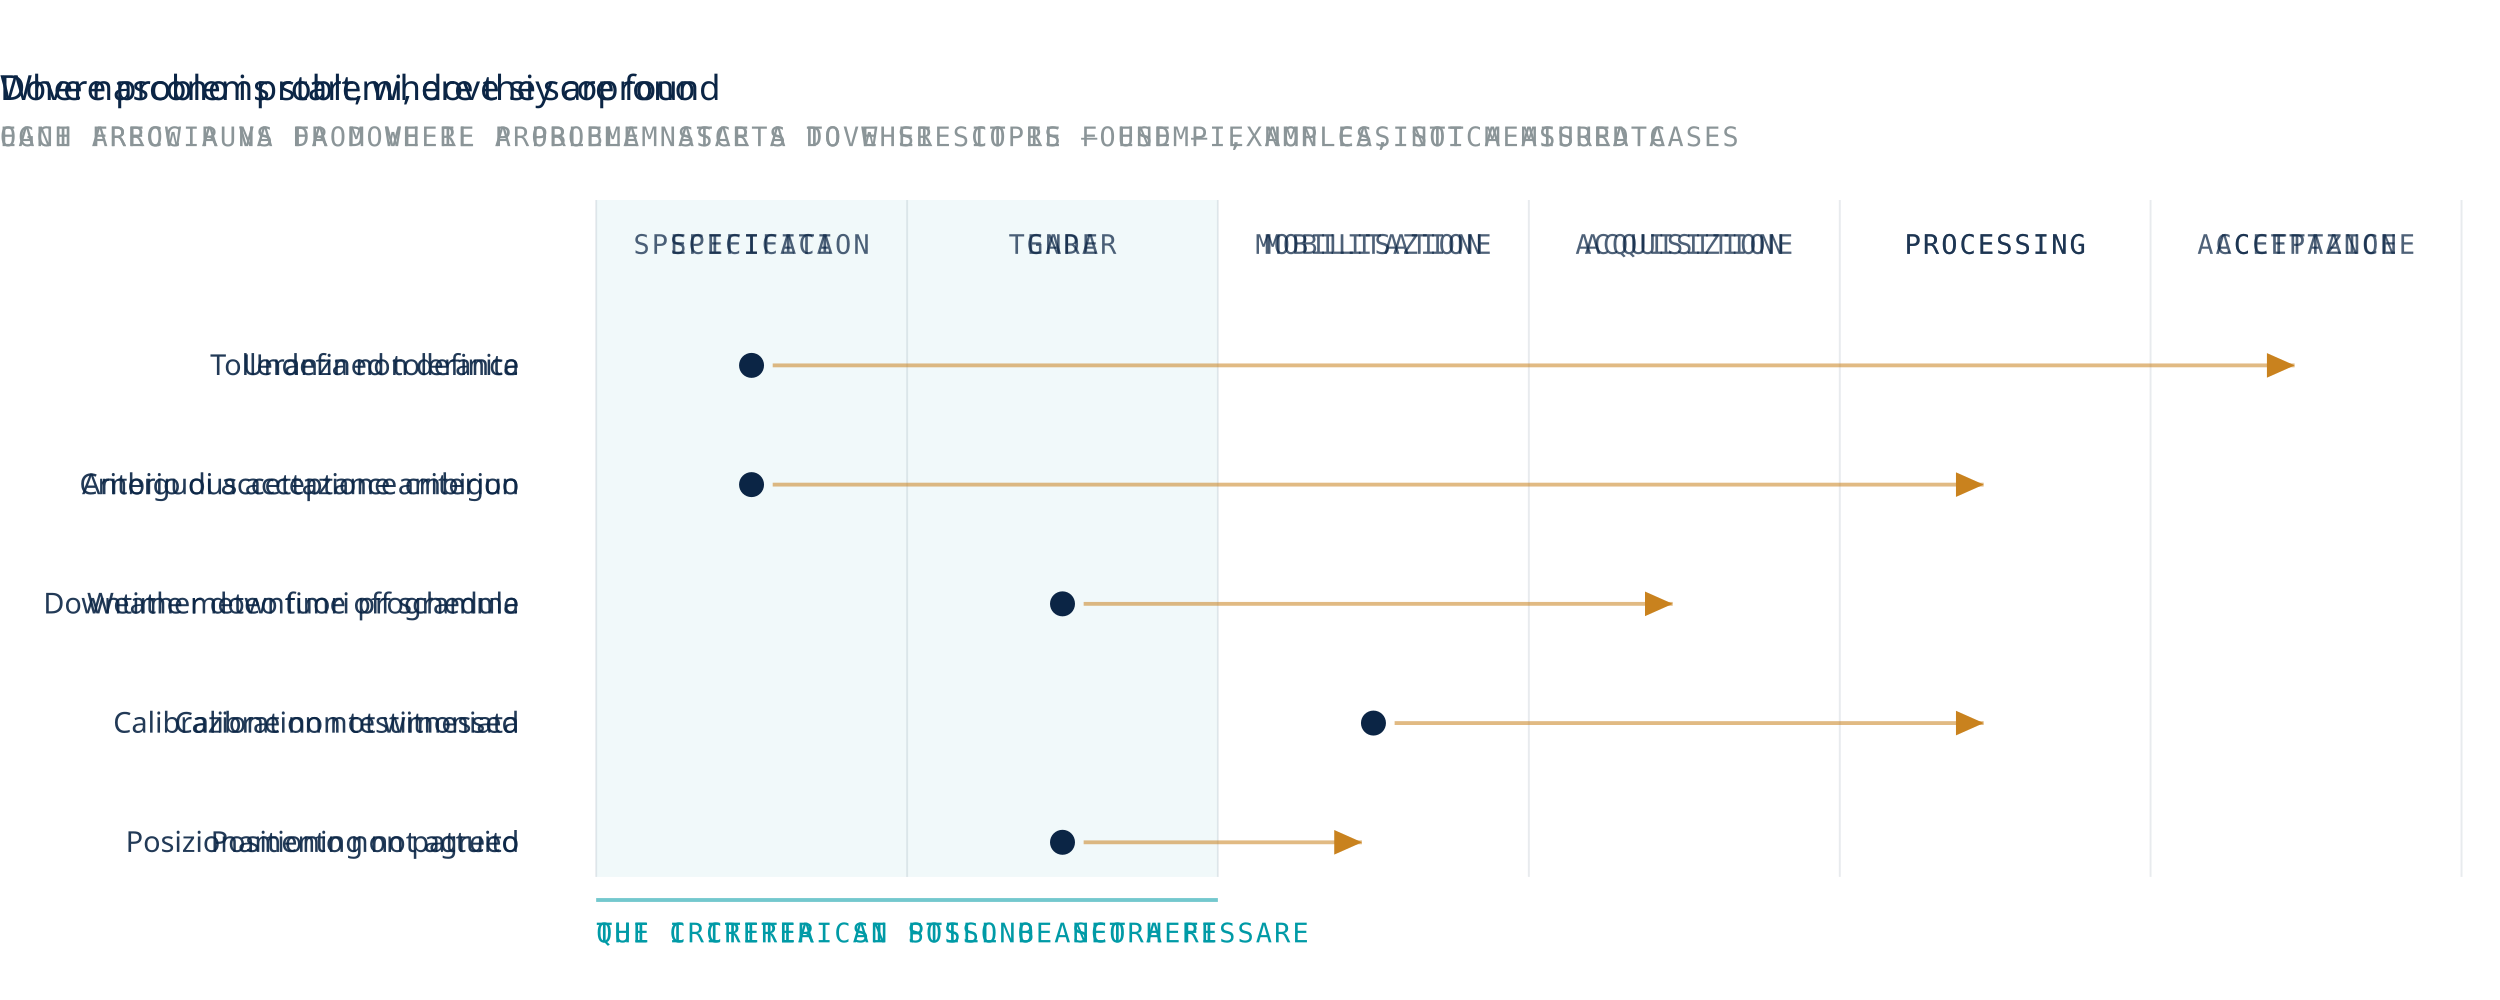
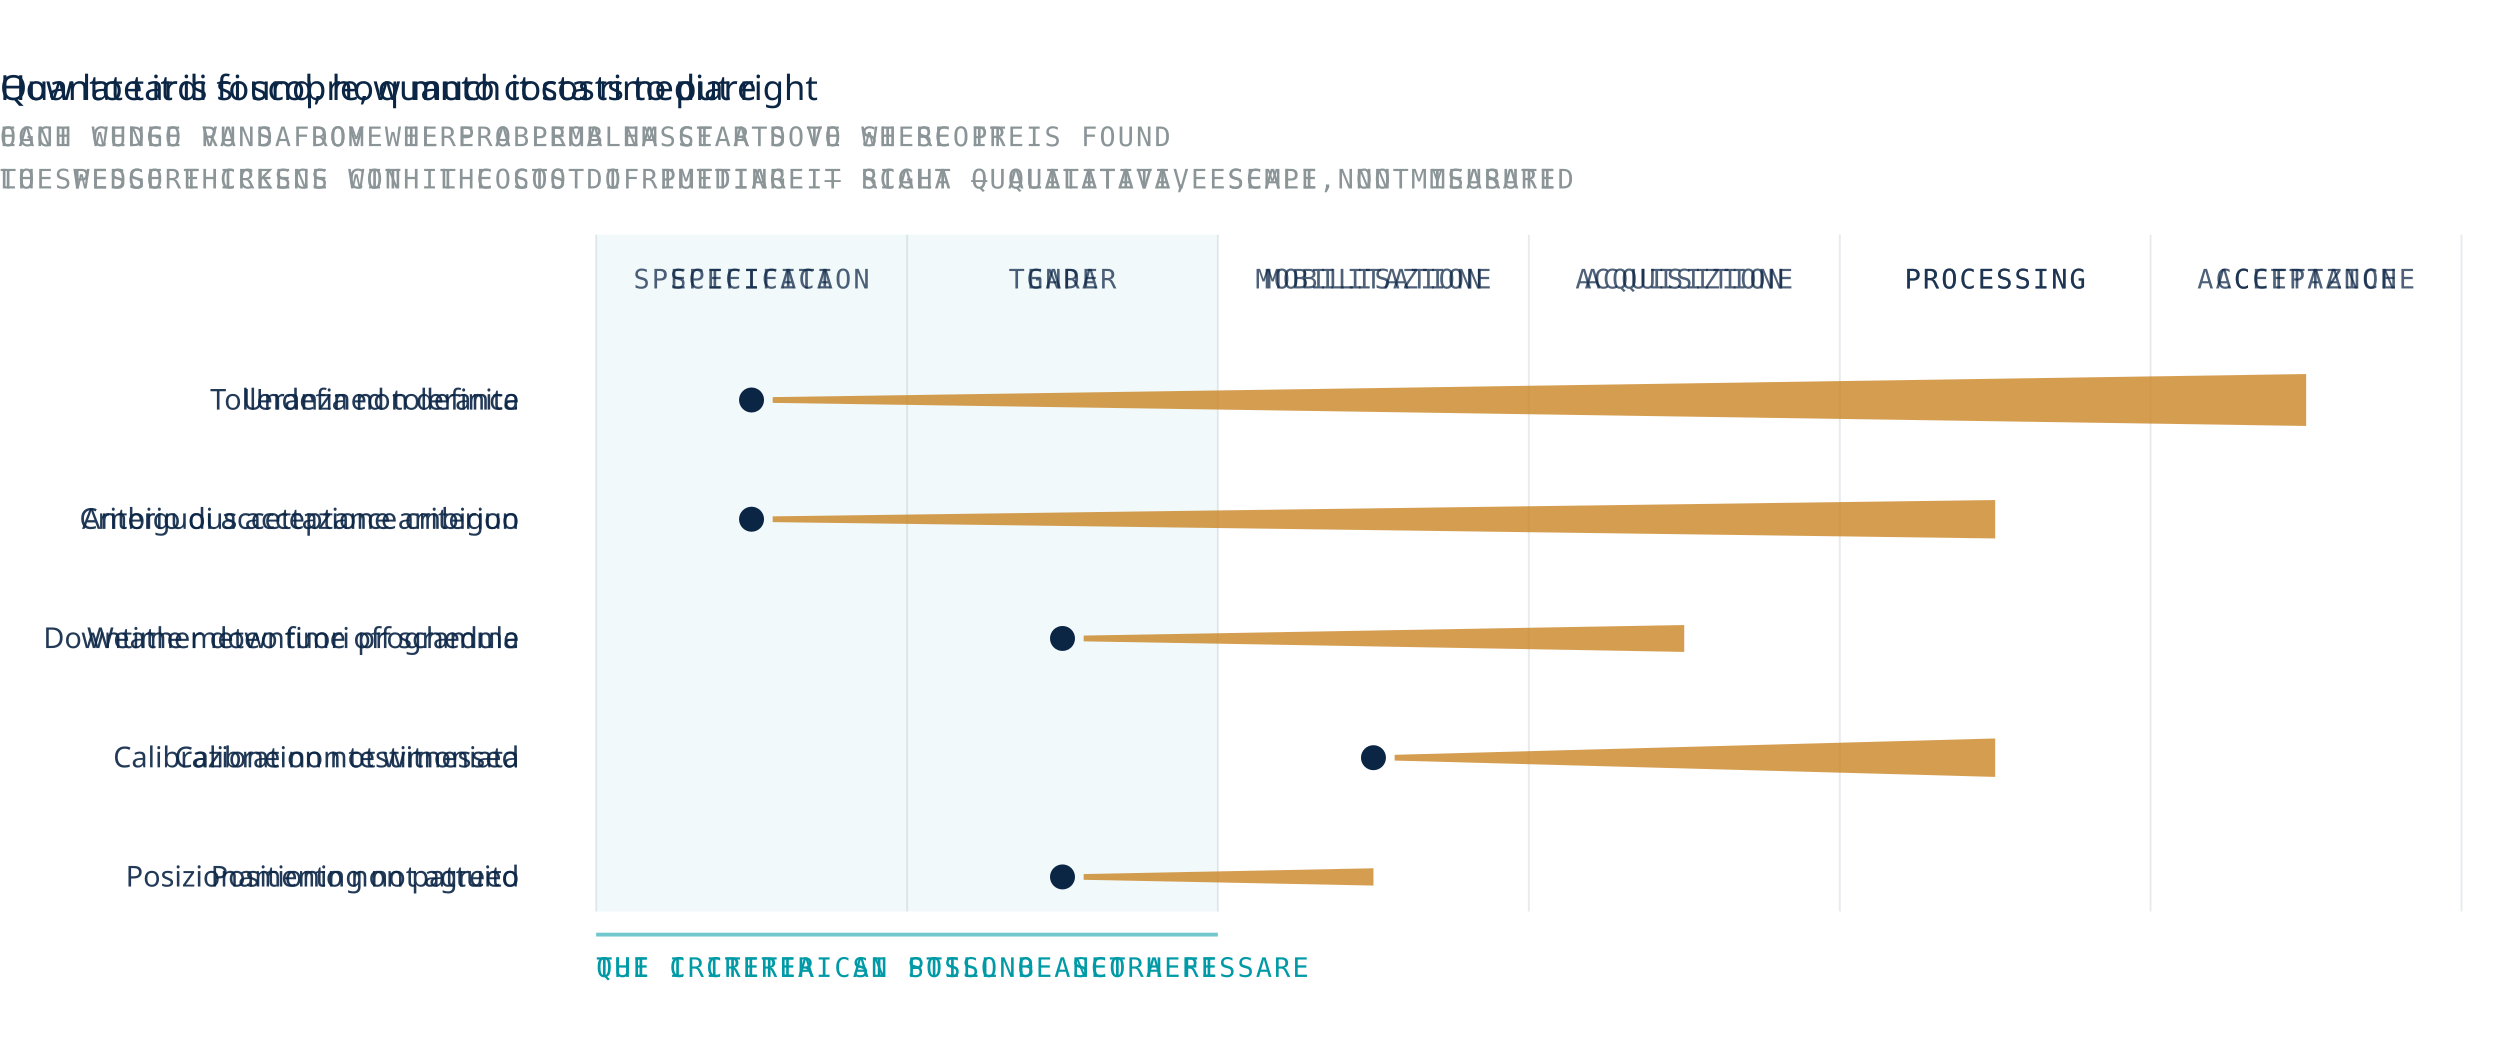
- <svg xmlns="http://www.w3.org/2000/svg" viewBox="0 0 1300 520" role="img" aria-label="Examples of offshore project problems, each shown from the phase where it originates to the phase where it is found">
-   <defs>
-     <marker id="ar" viewBox="0 0 10 10" refX="9" refY="5" markerWidth="8" markerHeight="8" orient="auto">
-       <path d="M0,1 L9,5 L0,9 Z" fill="#C9821E" />
-     </marker>
-   </defs>
-   <text class="it" font-family="Archivo, sans-serif" x="0.0" y="52.0" font-size="18" fill="#0B2545" text-anchor="start">Dove nascono i problemi, dove si scoprono</text>
-   <text class="en" font-family="Archivo, sans-serif" x="0.0" y="52.0" font-size="18" fill="#0B2545" text-anchor="start">Where problems start, where they are found</text>
-   <text class="it" font-family="IBM Plex Mono, monospace" letter-spacing="1.1" x="0.0" y="76.0" font-size="14" fill="#8B9598" text-anchor="start">OGNI FRECCIA VA DA DOVE IL PROBLEMA NASCE A DOVE SI SCOPRE – ESEMPI, NON CASISTICA MISURATA</text>
-   <text class="en" font-family="IBM Plex Mono, monospace" letter-spacing="1.1" x="0.0" y="76.0" font-size="14" fill="#8B9598" text-anchor="start">EACH ARROW RUNS FROM WHERE A PROBLEM STARTS TO WHERE IT IS FOUND – EXAMPLES, NOT MEASURED CASES</text>
-   <rect x="310.0" y="104" width="323.3" height="352" fill="#009AA6" fill-opacity=".055" />
-   <line x1="310.0" y1="104" x2="310.0" y2="456" stroke="#0B2545" stroke-opacity=".09" />
-   <line x1="471.7" y1="104" x2="471.7" y2="456" stroke="#0B2545" stroke-opacity=".09" />
-   <line x1="633.3" y1="104" x2="633.3" y2="456" stroke="#0B2545" stroke-opacity=".09" />
-   <line x1="795.0" y1="104" x2="795.0" y2="456" stroke="#0B2545" stroke-opacity=".09" />
-   <line x1="956.7" y1="104" x2="956.7" y2="456" stroke="#0B2545" stroke-opacity=".09" />
-   <line x1="1118.3" y1="104" x2="1118.3" y2="456" stroke="#0B2545" stroke-opacity=".09" />
-   <line x1="1280.0" y1="104" x2="1280.0" y2="456" stroke="#0B2545" stroke-opacity=".09" />
-   <text class="it" font-family="IBM Plex Mono, monospace" letter-spacing="1.1" x="390.8" y="132.0" font-size="14" fill="#0B2545" text-anchor="middle" fill-opacity=".72">SPECIFICA</text>
-   <text class="en" font-family="IBM Plex Mono, monospace" letter-spacing="1.1" x="390.8" y="132.0" font-size="14" fill="#0B2545" text-anchor="middle" fill-opacity=".72">SPECIFICATION</text>
-   <text class="it" font-family="IBM Plex Mono, monospace" letter-spacing="1.1" x="552.5" y="132.0" font-size="14" fill="#0B2545" text-anchor="middle" fill-opacity=".72">GARA</text>
-   <text class="en" font-family="IBM Plex Mono, monospace" letter-spacing="1.1" x="552.5" y="132.0" font-size="14" fill="#0B2545" text-anchor="middle" fill-opacity=".72">TENDER</text>
-   <text class="it" font-family="IBM Plex Mono, monospace" letter-spacing="1.1" x="714.2" y="132.0" font-size="14" fill="#0B2545" text-anchor="middle" fill-opacity=".72">MOBILITAZIONE</text>
-   <text class="en" font-family="IBM Plex Mono, monospace" letter-spacing="1.1" x="714.2" y="132.0" font-size="14" fill="#0B2545" text-anchor="middle" fill-opacity=".72">MOBILISATION</text>
-   <text class="it" font-family="IBM Plex Mono, monospace" letter-spacing="1.1" x="875.8" y="132.0" font-size="14" fill="#0B2545" text-anchor="middle" fill-opacity=".72">ACQUISIZIONE</text>
-   <text class="en" font-family="IBM Plex Mono, monospace" letter-spacing="1.1" x="875.8" y="132.0" font-size="14" fill="#0B2545" text-anchor="middle" fill-opacity=".72">ACQUISITION</text>
-   <text class="it" font-family="IBM Plex Mono, monospace" letter-spacing="1.1" x="1037.5" y="132.0" font-size="14" fill="#0B2545" text-anchor="middle" fill-opacity=".72">PROCESSING</text>
-   <text class="en" font-family="IBM Plex Mono, monospace" letter-spacing="1.1" x="1037.5" y="132.0" font-size="14" fill="#0B2545" text-anchor="middle" fill-opacity=".72">PROCESSING</text>
-   <text class="it" font-family="IBM Plex Mono, monospace" letter-spacing="1.1" x="1199.2" y="132.0" font-size="14" fill="#0B2545" text-anchor="middle" fill-opacity=".72">ACCETTAZIONE</text>
-   <text class="en" font-family="IBM Plex Mono, monospace" letter-spacing="1.1" x="1199.2" y="132.0" font-size="14" fill="#0B2545" text-anchor="middle" fill-opacity=".72">ACCEPTANCE</text>
-   <text class="it" font-family="Archivo, sans-serif" x="270.0" y="195.0" font-size="15" fill="#0B2545" text-anchor="end" fill-opacity=".9">Tolleranza non definita</text>
-   <text class="en" font-family="Archivo, sans-serif" x="270.0" y="195.0" font-size="15" fill="#0B2545" text-anchor="end" fill-opacity=".9">Undefined tolerance</text>
-   <circle cx="390.8" cy="190" r="6.5" fill="#0B2545" />
-   <line x1="401.8" y1="190" x2="1193.2" y2="190" stroke="#C9821E" stroke-width="2" stroke-opacity=".55" marker-end="url(#ar)" />
-   <text class="it" font-family="Archivo, sans-serif" x="270.0" y="257.0" font-size="15" fill="#0B2545" text-anchor="end" fill-opacity=".9">Criterio di accettazione ambiguo</text>
-   <text class="en" font-family="Archivo, sans-serif" x="270.0" y="257.0" font-size="15" fill="#0B2545" text-anchor="end" fill-opacity=".9">Ambiguous acceptance criterion</text>
-   <circle cx="390.8" cy="252" r="6.5" fill="#0B2545" />
-   <line x1="401.8" y1="252" x2="1031.5" y2="252" stroke="#C9821E" stroke-width="2" stroke-opacity=".55" marker-end="url(#ar)" />
-   <text class="it" font-family="Archivo, sans-serif" x="270.0" y="319.0" font-size="15" fill="#0B2545" text-anchor="end" fill-opacity=".9">Downtime meteo fuori programma</text>
-   <text class="en" font-family="Archivo, sans-serif" x="270.0" y="319.0" font-size="15" fill="#0B2545" text-anchor="end" fill-opacity=".9">Weather downtime off schedule</text>
-   <circle cx="552.5" cy="314" r="6.5" fill="#0B2545" />
-   <line x1="563.5" y1="314" x2="869.8" y2="314" stroke="#C9821E" stroke-width="2" stroke-opacity=".55" marker-end="url(#ar)" />
-   <text class="it" font-family="Archivo, sans-serif" x="270.0" y="381.0" font-size="15" fill="#0B2545" text-anchor="end" fill-opacity=".9">Calibrazione non testimoniata</text>
-   <text class="en" font-family="Archivo, sans-serif" x="270.0" y="381.0" font-size="15" fill="#0B2545" text-anchor="end" fill-opacity=".9">Calibration not witnessed</text>
-   <circle cx="714.2" cy="376" r="6.5" fill="#0B2545" />
-   <line x1="725.2" y1="376" x2="1031.5" y2="376" stroke="#C9821E" stroke-width="2" stroke-opacity=".55" marker-end="url(#ar)" />
-   <text class="it" font-family="Archivo, sans-serif" x="270.0" y="443.0" font-size="15" fill="#0B2545" text-anchor="end" fill-opacity=".9">Posizionamento non pattuito</text>
-   <text class="en" font-family="Archivo, sans-serif" x="270.0" y="443.0" font-size="15" fill="#0B2545" text-anchor="end" fill-opacity=".9">Positioning not agreed</text>
-   <circle cx="552.5" cy="438" r="6.5" fill="#0B2545" />
-   <line x1="563.5" y1="438" x2="708.2" y2="438" stroke="#C9821E" stroke-width="2" stroke-opacity=".55" marker-end="url(#ar)" />
-   <line x1="310.0" y1="468" x2="633.3" y2="468" stroke="#009AA6" stroke-width="2" stroke-opacity=".55" />
-   <text class="it" font-family="IBM Plex Mono, monospace" letter-spacing="1.1" x="310.0" y="490.0" font-size="14" fill="#009AA6" text-anchor="start">QUI I CRITERI SI POSSONO ANCORA FISSARE</text>
-   <text class="en" font-family="IBM Plex Mono, monospace" letter-spacing="1.1" x="310.0" y="490.0" font-size="14" fill="#009AA6" text-anchor="start">THE CRITERIA CAN STILL BE SET HERE</text>
+ <svg xmlns="http://www.w3.org/2000/svg" viewBox="0 0 1300 540" role="img" aria-label="Examples of offshore project problems, each shown from the phase where it originates to the phase where it is found">
+   <text class="it" font-family="Archivo, sans-serif" x="0.0" y="52.0" font-size="18" fill="#0B2545" text-anchor="start">Quanto tardi si scopre, quanto costa rimediare</text>
+   <text class="en" font-family="Archivo, sans-serif" x="0.0" y="52.0" font-size="18" fill="#0B2545" text-anchor="start">How late it is found, how much it costs to put right</text>
+   <text class="it" font-family="IBM Plex Mono, monospace" letter-spacing="1.1" x="0.0" y="76.0" font-size="14" fill="#8B9598" text-anchor="start">OGNI CUNEO VA DA DOVE IL PROBLEMA NASCE A DOVE SI SCOPRE</text>
+   <text class="en" font-family="IBM Plex Mono, monospace" letter-spacing="1.1" x="0.0" y="76.0" font-size="14" fill="#8B9598" text-anchor="start">EACH WEDGE RUNS FROM WHERE A PROBLEM STARTS TO WHERE IT IS FOUND</text>
+   <text class="it" font-family="IBM Plex Mono, monospace" letter-spacing="1.1" x="0.0" y="98.0" font-size="14" fill="#8B9598" text-anchor="start">LO SPESSORE CRESCE CON IL COSTO DI RIMEDIARE – SCALA QUALITATIVA, ESEMPI NON MISURATI</text>
+   <text class="en" font-family="IBM Plex Mono, monospace" letter-spacing="1.1" x="0.0" y="98.0" font-size="14" fill="#8B9598" text-anchor="start">THE WEDGE THICKENS WITH THE COST OF PUTTING IT RIGHT – QUALITATIVE SCALE, NOT MEASURED</text>
+   <rect x="310.0" y="122" width="323.3" height="352" fill="#009AA6" fill-opacity=".055" />
+   <line x1="310.0" y1="122" x2="310.0" y2="474" stroke="#0B2545" stroke-opacity=".09" />
+   <line x1="471.7" y1="122" x2="471.7" y2="474" stroke="#0B2545" stroke-opacity=".09" />
+   <line x1="633.3" y1="122" x2="633.3" y2="474" stroke="#0B2545" stroke-opacity=".09" />
+   <line x1="795.0" y1="122" x2="795.0" y2="474" stroke="#0B2545" stroke-opacity=".09" />
+   <line x1="956.7" y1="122" x2="956.7" y2="474" stroke="#0B2545" stroke-opacity=".09" />
+   <line x1="1118.3" y1="122" x2="1118.3" y2="474" stroke="#0B2545" stroke-opacity=".09" />
+   <line x1="1280.0" y1="122" x2="1280.0" y2="474" stroke="#0B2545" stroke-opacity=".09" />
+   <text class="it" font-family="IBM Plex Mono, monospace" letter-spacing="1.1" x="390.8" y="150.0" font-size="14" fill="#0B2545" text-anchor="middle" fill-opacity=".72">SPECIFICA</text>
+   <text class="en" font-family="IBM Plex Mono, monospace" letter-spacing="1.1" x="390.8" y="150.0" font-size="14" fill="#0B2545" text-anchor="middle" fill-opacity=".72">SPECIFICATION</text>
+   <text class="it" font-family="IBM Plex Mono, monospace" letter-spacing="1.1" x="552.5" y="150.0" font-size="14" fill="#0B2545" text-anchor="middle" fill-opacity=".72">GARA</text>
+   <text class="en" font-family="IBM Plex Mono, monospace" letter-spacing="1.1" x="552.5" y="150.0" font-size="14" fill="#0B2545" text-anchor="middle" fill-opacity=".72">TENDER</text>
+   <text class="it" font-family="IBM Plex Mono, monospace" letter-spacing="1.1" x="714.2" y="150.0" font-size="14" fill="#0B2545" text-anchor="middle" fill-opacity=".72">MOBILITAZIONE</text>
+   <text class="en" font-family="IBM Plex Mono, monospace" letter-spacing="1.1" x="714.2" y="150.0" font-size="14" fill="#0B2545" text-anchor="middle" fill-opacity=".72">MOBILISATION</text>
+   <text class="it" font-family="IBM Plex Mono, monospace" letter-spacing="1.1" x="875.8" y="150.0" font-size="14" fill="#0B2545" text-anchor="middle" fill-opacity=".72">ACQUISIZIONE</text>
+   <text class="en" font-family="IBM Plex Mono, monospace" letter-spacing="1.1" x="875.8" y="150.0" font-size="14" fill="#0B2545" text-anchor="middle" fill-opacity=".72">ACQUISITION</text>
+   <text class="it" font-family="IBM Plex Mono, monospace" letter-spacing="1.1" x="1037.5" y="150.0" font-size="14" fill="#0B2545" text-anchor="middle" fill-opacity=".72">PROCESSING</text>
+   <text class="en" font-family="IBM Plex Mono, monospace" letter-spacing="1.1" x="1037.5" y="150.0" font-size="14" fill="#0B2545" text-anchor="middle" fill-opacity=".72">PROCESSING</text>
+   <text class="it" font-family="IBM Plex Mono, monospace" letter-spacing="1.1" x="1199.2" y="150.0" font-size="14" fill="#0B2545" text-anchor="middle" fill-opacity=".72">ACCETTAZIONE</text>
+   <text class="en" font-family="IBM Plex Mono, monospace" letter-spacing="1.1" x="1199.2" y="150.0" font-size="14" fill="#0B2545" text-anchor="middle" fill-opacity=".72">ACCEPTANCE</text>
+   <text class="it" font-family="Archivo, sans-serif" x="270.0" y="213.0" font-size="15" fill="#0B2545" text-anchor="end" fill-opacity=".9">Tolleranza non definita</text>
+   <text class="en" font-family="Archivo, sans-serif" x="270.0" y="213.0" font-size="15" fill="#0B2545" text-anchor="end" fill-opacity=".9">Undefined tolerance</text>
+   <circle cx="390.8" cy="208" r="6.5" fill="#0B2545" />
+   <polygon points="401.8,206.5 1199.2,194.5 1199.2,221.5 401.8,209.5" fill="#C9821E" fill-opacity=".78" />
+   <text class="it" font-family="Archivo, sans-serif" x="270.0" y="275.0" font-size="15" fill="#0B2545" text-anchor="end" fill-opacity=".9">Criterio di accettazione ambiguo</text>
+   <text class="en" font-family="Archivo, sans-serif" x="270.0" y="275.0" font-size="15" fill="#0B2545" text-anchor="end" fill-opacity=".9">Ambiguous acceptance criterion</text>
+   <circle cx="390.8" cy="270" r="6.5" fill="#0B2545" />
+   <polygon points="401.8,268.5 1037.5,260.0 1037.5,280.0 401.8,271.5" fill="#C9821E" fill-opacity=".78" />
+   <text class="it" font-family="Archivo, sans-serif" x="270.0" y="337.0" font-size="15" fill="#0B2545" text-anchor="end" fill-opacity=".9">Downtime meteo fuori programma</text>
+   <text class="en" font-family="Archivo, sans-serif" x="270.0" y="337.0" font-size="15" fill="#0B2545" text-anchor="end" fill-opacity=".9">Weather downtime off schedule</text>
+   <circle cx="552.5" cy="332" r="6.5" fill="#0B2545" />
+   <polygon points="563.5,330.5 875.8,325.0 875.8,339.0 563.5,333.5" fill="#C9821E" fill-opacity=".78" />
+   <text class="it" font-family="Archivo, sans-serif" x="270.0" y="399.0" font-size="15" fill="#0B2545" text-anchor="end" fill-opacity=".9">Calibrazione non testimoniata</text>
+   <text class="en" font-family="Archivo, sans-serif" x="270.0" y="399.0" font-size="15" fill="#0B2545" text-anchor="end" fill-opacity=".9">Calibration not witnessed</text>
+   <circle cx="714.2" cy="394" r="6.5" fill="#0B2545" />
+   <polygon points="725.2,392.5 1037.5,384.0 1037.5,404.0 725.2,395.5" fill="#C9821E" fill-opacity=".78" />
+   <text class="it" font-family="Archivo, sans-serif" x="270.0" y="461.0" font-size="15" fill="#0B2545" text-anchor="end" fill-opacity=".9">Posizionamento non pattuito</text>
+   <text class="en" font-family="Archivo, sans-serif" x="270.0" y="461.0" font-size="15" fill="#0B2545" text-anchor="end" fill-opacity=".9">Positioning not agreed</text>
+   <circle cx="552.5" cy="456" r="6.5" fill="#0B2545" />
+   <polygon points="563.5,454.5 714.2,451.5 714.2,460.5 563.5,457.5" fill="#C9821E" fill-opacity=".78" />
+   <line x1="310.0" y1="486" x2="633.3" y2="486" stroke="#009AA6" stroke-width="2" stroke-opacity=".55" />
+   <text class="it" font-family="IBM Plex Mono, monospace" letter-spacing="1.1" x="310.0" y="508.0" font-size="14" fill="#009AA6" text-anchor="start">QUI I CRITERI SI POSSONO ANCORA FISSARE</text>
+   <text class="en" font-family="IBM Plex Mono, monospace" letter-spacing="1.1" x="310.0" y="508.0" font-size="14" fill="#009AA6" text-anchor="start">THE CRITERIA CAN STILL BE SET HERE</text>
</svg>
